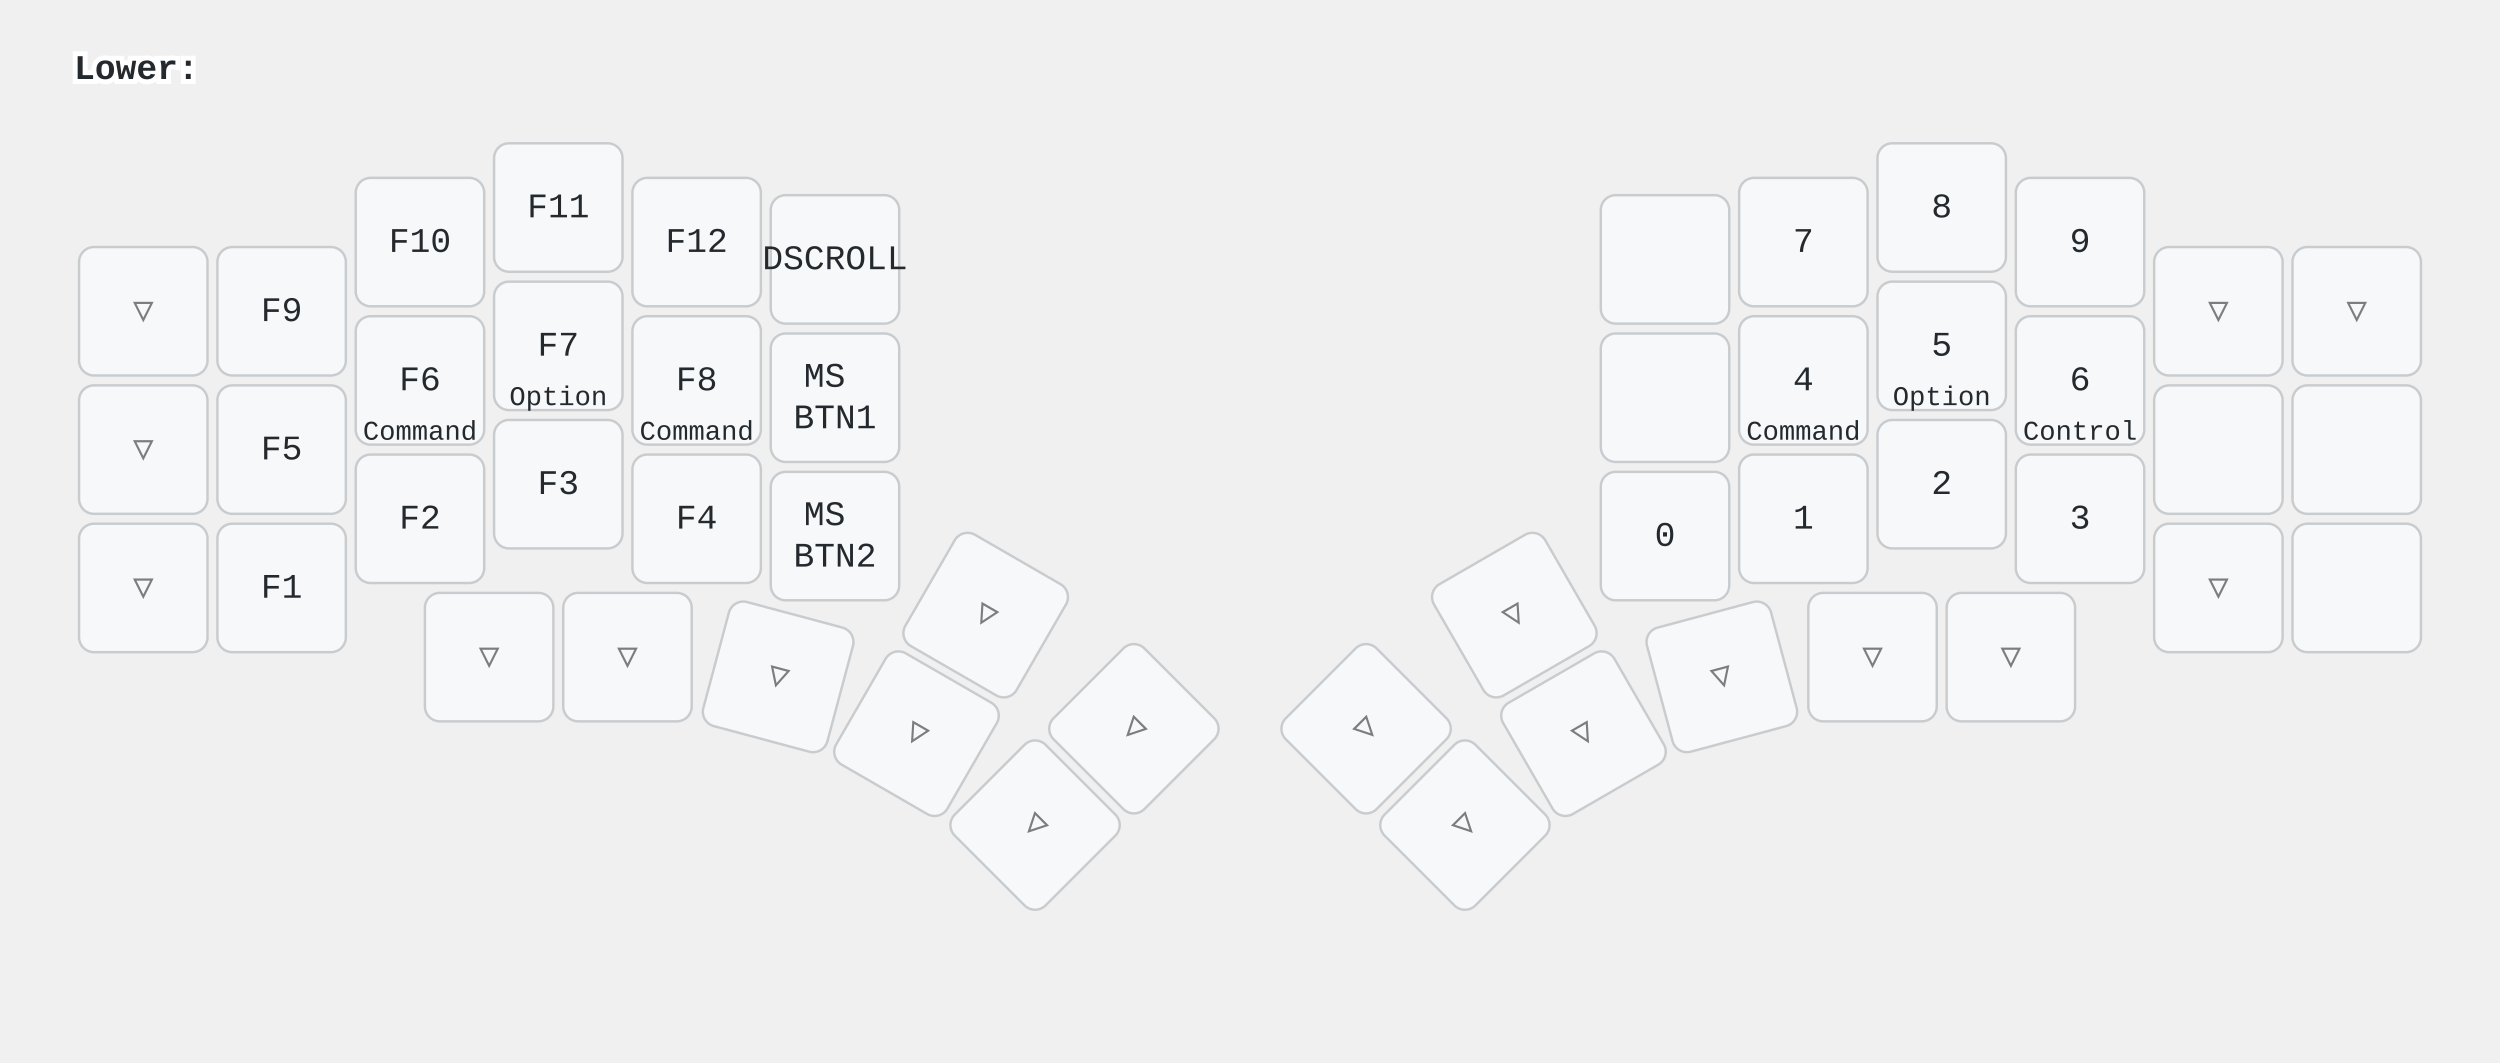
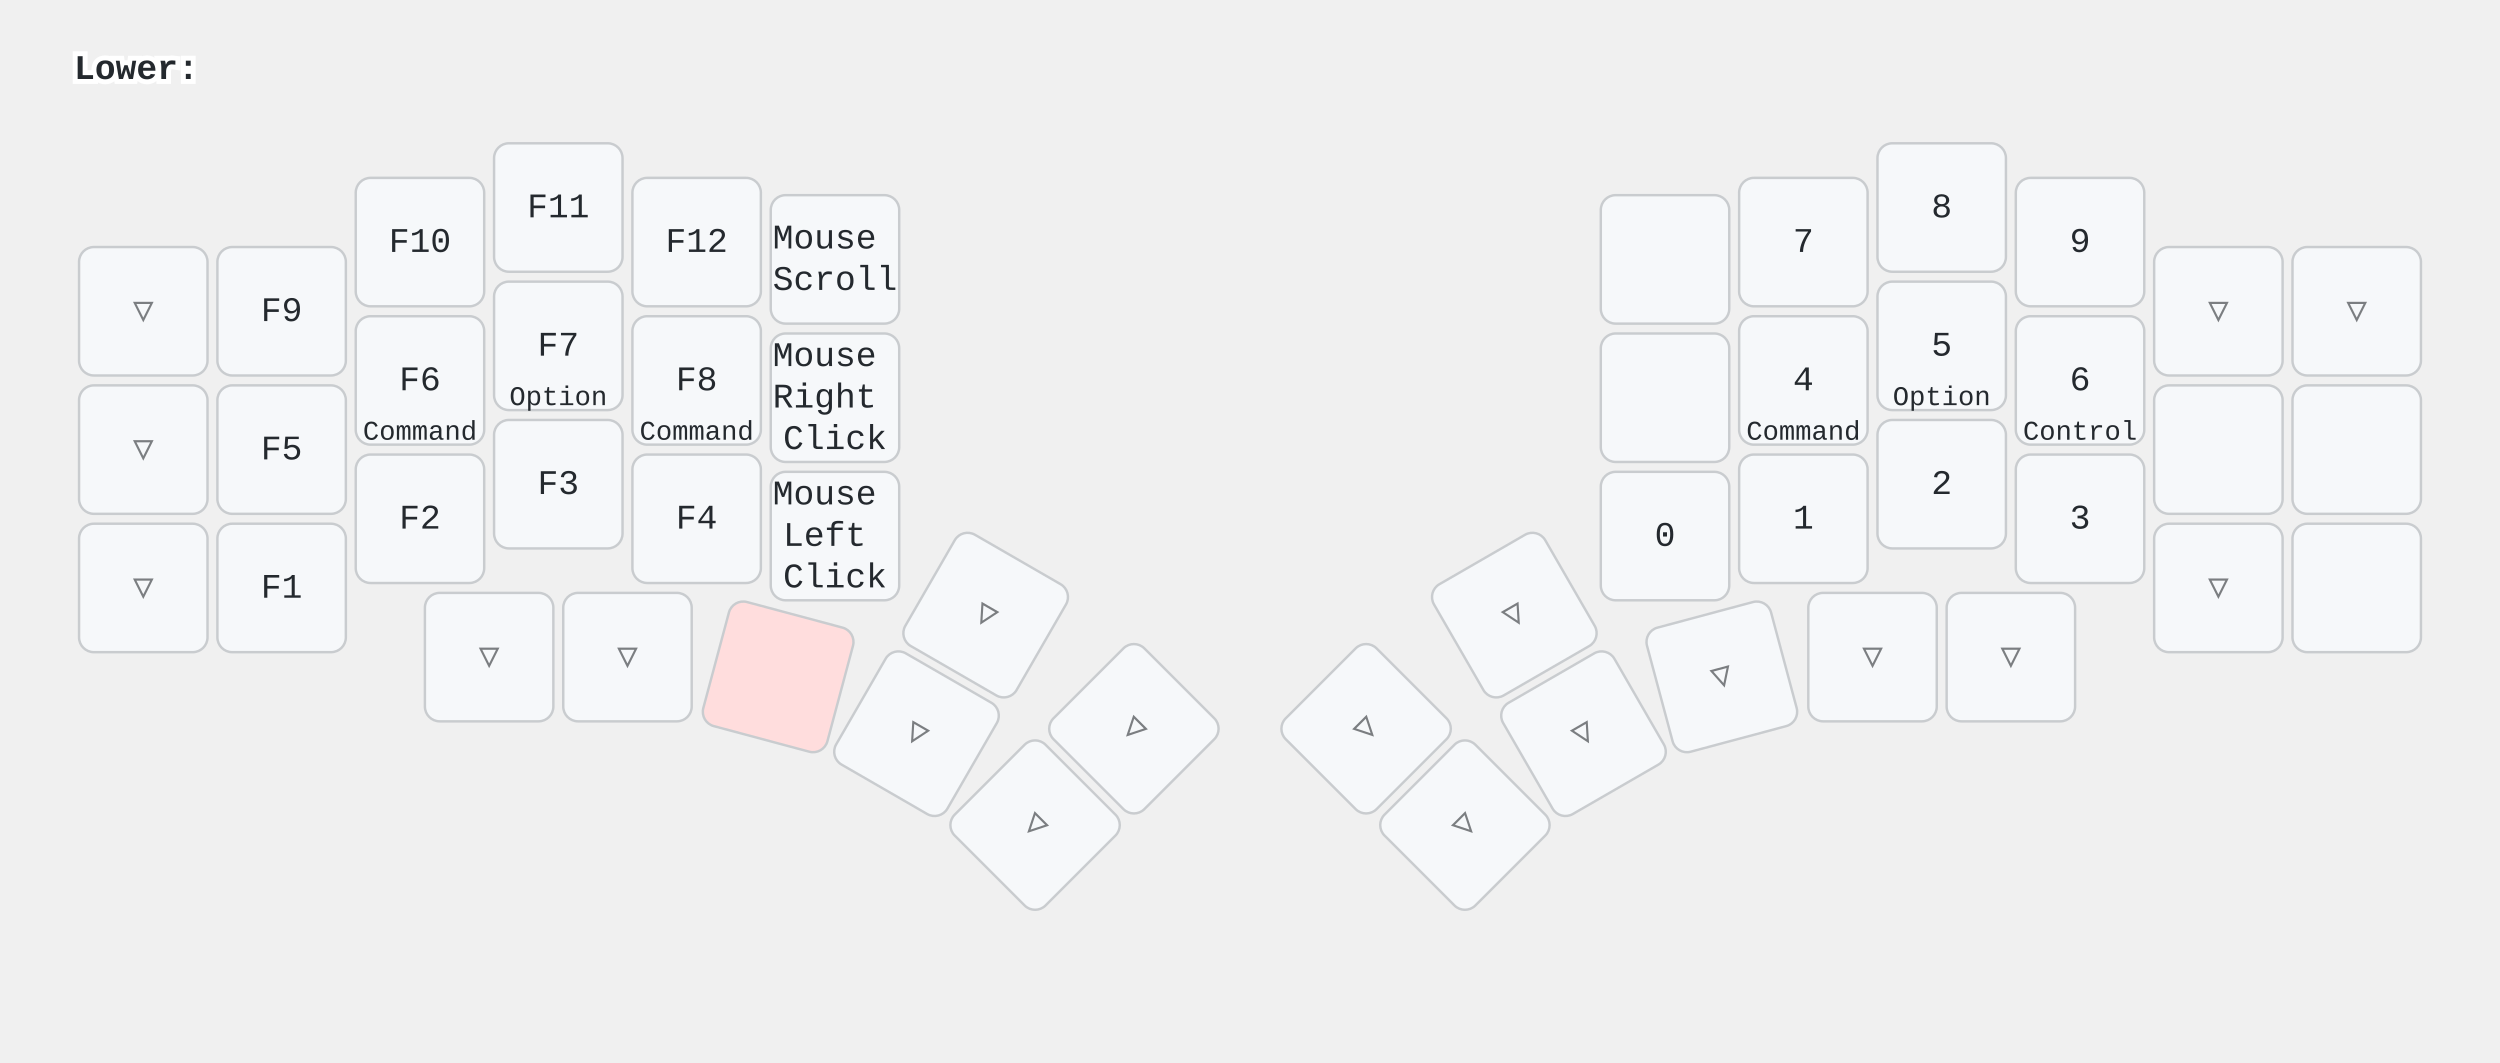
<svg xmlns="http://www.w3.org/2000/svg" width="1012" height="430" viewBox="0 0 1012 430" class="keymap">
  <style>/* inherit to force styles through use tags */
svg path {
    fill: inherit;
}

/* font and background color specifications */
svg.keymap {
    font-family: SFMono-Regular,Consolas,Liberation Mono,Menlo,monospace;
    font-size: 14px;
    font-kerning: normal;
    text-rendering: optimizeLegibility;
    fill: #24292e;
}

/* default key styling */
rect.key {
    fill: #f6f8fa;
}

rect.key, rect.combo {
    stroke: #c9cccf;
    stroke-width: 1;
}

/* default key side styling, only used is draw_key_sides is set */
rect.side {
    filter: brightness(90%);
}

/* color accent for combo boxes */
rect.combo, rect.combo-separate {
    fill: #cdf;
}

/* color accent for held keys */
rect.held, rect.combo.held {
    fill: #fdd;
}

/* color accent for ghost (optional) keys */
rect.ghost, rect.combo.ghost {
    stroke-dasharray: 4, 4;
    stroke-width: 2;
}

text {
    text-anchor: middle;
    dominant-baseline: middle;
}

/* styling for layer labels */
text.label {
    font-weight: bold;
    text-anchor: start;
    stroke: white;
    stroke-width: 4;
    paint-order: stroke;
}

/* styling for optional footer */
text.footer {
    text-anchor: end;
    dominant-baseline: auto;
    stroke: white;
    stroke-width: 4;
    paint-order: stroke;
}

/* styling for combo tap, and key non-tap label text */
text.combo, text.hold, text.shifted, text.left, text.right {
    font-size: 11px;
}

text.hold {
    text-anchor: middle;
    dominant-baseline: auto;
}

text.shifted {
    text-anchor: middle;
    dominant-baseline: hanging;
}

text.left {
    text-anchor: start;
}

text.right {
    text-anchor: end;
}

text.layer-activator {
    text-decoration: underline;
}

/* styling for hold/shifted label text in combo box */
text.combo.hold, text.combo.shifted, text.combo.left, text.combo.right {
    font-size: 8px;
}

/* lighter symbol for transparent keys */
text.trans {
    fill: #7b7e81;
}

/* styling for combo dendrons */
path.combo {
    stroke-width: 1;
    stroke: gray;
    fill: none;
}

/* Start Tabler Icons Cleanup */
/* cannot use height/width with glyphs */
.icon-tabler &gt; path {
    fill: inherit;
    stroke: inherit;
    stroke-width: 2;
}
/* hide tabler's default box */
.icon-tabler &gt; path[stroke="none"][fill="none"] {
    visibility: hidden;
}
/* End Tabler Icons Cleanup */
</style>
  <g transform="translate(30, 0)" class="layer-Lower">
    <text x="0" y="28" class="label" id="Lower">Lower:</text>
    <g transform="translate(0, 56)">
      <g transform="translate(28, 70)" class="key trans keypos-0">
        <rect rx="6" ry="6" x="-26" y="-26" width="52" height="52" class="key trans" />
        <text x="0" y="0" class="key trans tap">▽</text>
      </g>
      <g transform="translate(84, 70)" class="key keypos-1">
        <rect rx="6" ry="6" x="-26" y="-26" width="52" height="52" class="key" />
        <text x="0" y="0" class="key tap">F9</text>
      </g>
      <g transform="translate(140, 42)" class="key keypos-2">
        <rect rx="6" ry="6" x="-26" y="-26" width="52" height="52" class="key" />
        <text x="0" y="0" class="key tap">F10</text>
      </g>
      <g transform="translate(196, 28)" class="key keypos-3">
        <rect rx="6" ry="6" x="-26" y="-26" width="52" height="52" class="key" />
        <text x="0" y="0" class="key tap">F11</text>
      </g>
      <g transform="translate(252, 42)" class="key keypos-4">
        <rect rx="6" ry="6" x="-26" y="-26" width="52" height="52" class="key" />
        <text x="0" y="0" class="key tap">F12</text>
      </g>
      <g transform="translate(308, 49)" class="key keypos-5">
        <rect rx="6" ry="6" x="-26" y="-26" width="52" height="52" class="key" />
-         <text x="0" y="0" class="key tap">DSCROLL</text>
+         <text x="0" y="0" class="key tap">
+           <tspan x="0" dy="-0.6em">Mouse</tspan>
+           <tspan x="0" dy="1.2em">Scroll</tspan>
+         </text>
      </g>
      <g transform="translate(644, 49)" class="key keypos-6">
        <rect rx="6" ry="6" x="-26" y="-26" width="52" height="52" class="key" />
      </g>
      <g transform="translate(700, 42)" class="key keypos-7">
        <rect rx="6" ry="6" x="-26" y="-26" width="52" height="52" class="key" />
        <text x="0" y="0" class="key tap">7</text>
      </g>
      <g transform="translate(756, 28)" class="key keypos-8">
        <rect rx="6" ry="6" x="-26" y="-26" width="52" height="52" class="key" />
        <text x="0" y="0" class="key tap">8</text>
      </g>
      <g transform="translate(812, 42)" class="key keypos-9">
        <rect rx="6" ry="6" x="-26" y="-26" width="52" height="52" class="key" />
        <text x="0" y="0" class="key tap">9</text>
      </g>
      <g transform="translate(868, 70)" class="key trans keypos-10">
        <rect rx="6" ry="6" x="-26" y="-26" width="52" height="52" class="key trans" />
        <text x="0" y="0" class="key trans tap">▽</text>
      </g>
      <g transform="translate(924, 70)" class="key trans keypos-11">
        <rect rx="6" ry="6" x="-26" y="-26" width="52" height="52" class="key trans" />
        <text x="0" y="0" class="key trans tap">▽</text>
      </g>
      <g transform="translate(28, 126)" class="key trans keypos-12">
        <rect rx="6" ry="6" x="-26" y="-26" width="52" height="52" class="key trans" />
        <text x="0" y="0" class="key trans tap">▽</text>
      </g>
      <g transform="translate(84, 126)" class="key keypos-13">
        <rect rx="6" ry="6" x="-26" y="-26" width="52" height="52" class="key" />
        <text x="0" y="0" class="key tap">F5</text>
      </g>
      <g transform="translate(140, 98)" class="key keypos-14">
        <rect rx="6" ry="6" x="-26" y="-26" width="52" height="52" class="key" />
        <text x="0" y="0" class="key tap">F6</text>
        <text x="0" y="24" class="key hold">Command</text>
      </g>
      <g transform="translate(196, 84)" class="key keypos-15">
        <rect rx="6" ry="6" x="-26" y="-26" width="52" height="52" class="key" />
        <text x="0" y="0" class="key tap">F7</text>
        <text x="0" y="24" class="key hold">Option</text>
      </g>
      <g transform="translate(252, 98)" class="key keypos-16">
        <rect rx="6" ry="6" x="-26" y="-26" width="52" height="52" class="key" />
        <text x="0" y="0" class="key tap">F8</text>
        <text x="0" y="24" class="key hold">Command</text>
      </g>
      <g transform="translate(308, 105)" class="key keypos-17">
        <rect rx="6" ry="6" x="-26" y="-26" width="52" height="52" class="key" />
        <text x="0" y="0" class="key tap">
-           <tspan x="0" dy="-0.6em">MS</tspan>
-           <tspan x="0" dy="1.2em">BTN1</tspan>
+           <tspan x="0" dy="-1.2em">Mouse</tspan>
+           <tspan x="0" dy="1.2em">Right</tspan>
+           <tspan x="0" dy="1.2em">Click</tspan>
        </text>
      </g>
      <g transform="translate(644, 105)" class="key keypos-18">
        <rect rx="6" ry="6" x="-26" y="-26" width="52" height="52" class="key" />
      </g>
      <g transform="translate(700, 98)" class="key keypos-19">
        <rect rx="6" ry="6" x="-26" y="-26" width="52" height="52" class="key" />
        <text x="0" y="0" class="key tap">4</text>
        <text x="0" y="24" class="key hold">Command</text>
      </g>
      <g transform="translate(756, 84)" class="key keypos-20">
        <rect rx="6" ry="6" x="-26" y="-26" width="52" height="52" class="key" />
        <text x="0" y="0" class="key tap">5</text>
        <text x="0" y="24" class="key hold">Option</text>
      </g>
      <g transform="translate(812, 98)" class="key keypos-21">
        <rect rx="6" ry="6" x="-26" y="-26" width="52" height="52" class="key" />
        <text x="0" y="0" class="key tap">6</text>
        <text x="0" y="24" class="key hold">Control</text>
      </g>
      <g transform="translate(868, 126)" class="key keypos-22">
        <rect rx="6" ry="6" x="-26" y="-26" width="52" height="52" class="key" />
      </g>
      <g transform="translate(924, 126)" class="key keypos-23">
        <rect rx="6" ry="6" x="-26" y="-26" width="52" height="52" class="key" />
      </g>
      <g transform="translate(28, 182)" class="key trans keypos-24">
        <rect rx="6" ry="6" x="-26" y="-26" width="52" height="52" class="key trans" />
        <text x="0" y="0" class="key trans tap">▽</text>
      </g>
      <g transform="translate(84, 182)" class="key keypos-25">
        <rect rx="6" ry="6" x="-26" y="-26" width="52" height="52" class="key" />
        <text x="0" y="0" class="key tap">F1</text>
      </g>
      <g transform="translate(140, 154)" class="key keypos-26">
        <rect rx="6" ry="6" x="-26" y="-26" width="52" height="52" class="key" />
        <text x="0" y="0" class="key tap">F2</text>
      </g>
      <g transform="translate(196, 140)" class="key keypos-27">
        <rect rx="6" ry="6" x="-26" y="-26" width="52" height="52" class="key" />
        <text x="0" y="0" class="key tap">F3</text>
      </g>
      <g transform="translate(252, 154)" class="key keypos-28">
        <rect rx="6" ry="6" x="-26" y="-26" width="52" height="52" class="key" />
        <text x="0" y="0" class="key tap">F4</text>
      </g>
      <g transform="translate(308, 161)" class="key keypos-29">
        <rect rx="6" ry="6" x="-26" y="-26" width="52" height="52" class="key" />
        <text x="0" y="0" class="key tap">
-           <tspan x="0" dy="-0.6em">MS</tspan>
-           <tspan x="0" dy="1.2em">BTN2</tspan>
+           <tspan x="0" dy="-1.2em">Mouse</tspan>
+           <tspan x="0" dy="1.2em">Left</tspan>
+           <tspan x="0" dy="1.2em">Click</tspan>
        </text>
      </g>
      <g transform="translate(369, 193) rotate(30.0)" class="key trans keypos-30">
        <rect rx="6" ry="6" x="-26" y="-26" width="52" height="52" class="key trans" />
        <text x="0" y="0" class="key trans tap">▽</text>
      </g>
      <g transform="translate(429, 239) rotate(45.0)" class="key trans keypos-31">
        <rect rx="6" ry="6" x="-26" y="-26" width="52" height="52" class="key trans" />
        <text x="0" y="0" class="key trans tap">▽</text>
      </g>
      <g transform="translate(523, 239) rotate(-45.0)" class="key trans keypos-32">
        <rect rx="6" ry="6" x="-26" y="-26" width="52" height="52" class="key trans" />
        <text x="0" y="0" class="key trans tap">▽</text>
      </g>
      <g transform="translate(583, 193) rotate(-30.0)" class="key trans keypos-33">
        <rect rx="6" ry="6" x="-26" y="-26" width="52" height="52" class="key trans" />
        <text x="0" y="0" class="key trans tap">▽</text>
      </g>
      <g transform="translate(644, 161)" class="key keypos-34">
        <rect rx="6" ry="6" x="-26" y="-26" width="52" height="52" class="key" />
        <text x="0" y="0" class="key tap">0</text>
      </g>
      <g transform="translate(700, 154)" class="key keypos-35">
        <rect rx="6" ry="6" x="-26" y="-26" width="52" height="52" class="key" />
        <text x="0" y="0" class="key tap">1</text>
      </g>
      <g transform="translate(756, 140)" class="key keypos-36">
        <rect rx="6" ry="6" x="-26" y="-26" width="52" height="52" class="key" />
        <text x="0" y="0" class="key tap">2</text>
      </g>
      <g transform="translate(812, 154)" class="key keypos-37">
        <rect rx="6" ry="6" x="-26" y="-26" width="52" height="52" class="key" />
        <text x="0" y="0" class="key tap">3</text>
      </g>
      <g transform="translate(868, 182)" class="key trans keypos-38">
        <rect rx="6" ry="6" x="-26" y="-26" width="52" height="52" class="key trans" />
        <text x="0" y="0" class="key trans tap">▽</text>
      </g>
      <g transform="translate(924, 182)" class="key keypos-39">
        <rect rx="6" ry="6" x="-26" y="-26" width="52" height="52" class="key" />
      </g>
      <g transform="translate(168, 210)" class="key trans keypos-40">
        <rect rx="6" ry="6" x="-26" y="-26" width="52" height="52" class="key trans" />
        <text x="0" y="0" class="key trans tap">▽</text>
      </g>
      <g transform="translate(224, 210)" class="key trans keypos-41">
        <rect rx="6" ry="6" x="-26" y="-26" width="52" height="52" class="key trans" />
        <text x="0" y="0" class="key trans tap">▽</text>
      </g>
-       <g transform="translate(285, 218) rotate(15.0)" class="key trans keypos-42">
-         <rect rx="6" ry="6" x="-26" y="-26" width="52" height="52" class="key trans" />
-         <text x="0" y="0" class="key trans tap">▽</text>
+       <g transform="translate(285, 218) rotate(15.0)" class="key held keypos-42">
+         <rect rx="6" ry="6" x="-26" y="-26" width="52" height="52" class="key held" />
      </g>
      <g transform="translate(341, 241) rotate(30.0)" class="key trans keypos-43">
        <rect rx="6" ry="6" x="-26" y="-26" width="52" height="52" class="key trans" />
        <text x="0" y="0" class="key trans tap">▽</text>
      </g>
      <g transform="translate(389, 278) rotate(45.0)" class="key trans keypos-44">
        <rect rx="6" ry="6" x="-26" y="-26" width="52" height="52" class="key trans" />
        <text x="0" y="0" class="key trans tap">▽</text>
      </g>
      <g transform="translate(563, 278) rotate(-45.0)" class="key trans keypos-45">
        <rect rx="6" ry="6" x="-26" y="-26" width="52" height="52" class="key trans" />
        <text x="0" y="0" class="key trans tap">▽</text>
      </g>
      <g transform="translate(611, 241) rotate(-30.0)" class="key trans keypos-46">
        <rect rx="6" ry="6" x="-26" y="-26" width="52" height="52" class="key trans" />
        <text x="0" y="0" class="key trans tap">▽</text>
      </g>
      <g transform="translate(667, 218) rotate(-15.0)" class="key trans keypos-47">
        <rect rx="6" ry="6" x="-26" y="-26" width="52" height="52" class="key trans" />
        <text x="0" y="0" class="key trans tap">▽</text>
      </g>
      <g transform="translate(728, 210)" class="key trans keypos-48">
        <rect rx="6" ry="6" x="-26" y="-26" width="52" height="52" class="key trans" />
        <text x="0" y="0" class="key trans tap">▽</text>
      </g>
      <g transform="translate(784, 210)" class="key trans keypos-49">
        <rect rx="6" ry="6" x="-26" y="-26" width="52" height="52" class="key trans" />
        <text x="0" y="0" class="key trans tap">▽</text>
      </g>
    </g>
  </g>
</svg>
